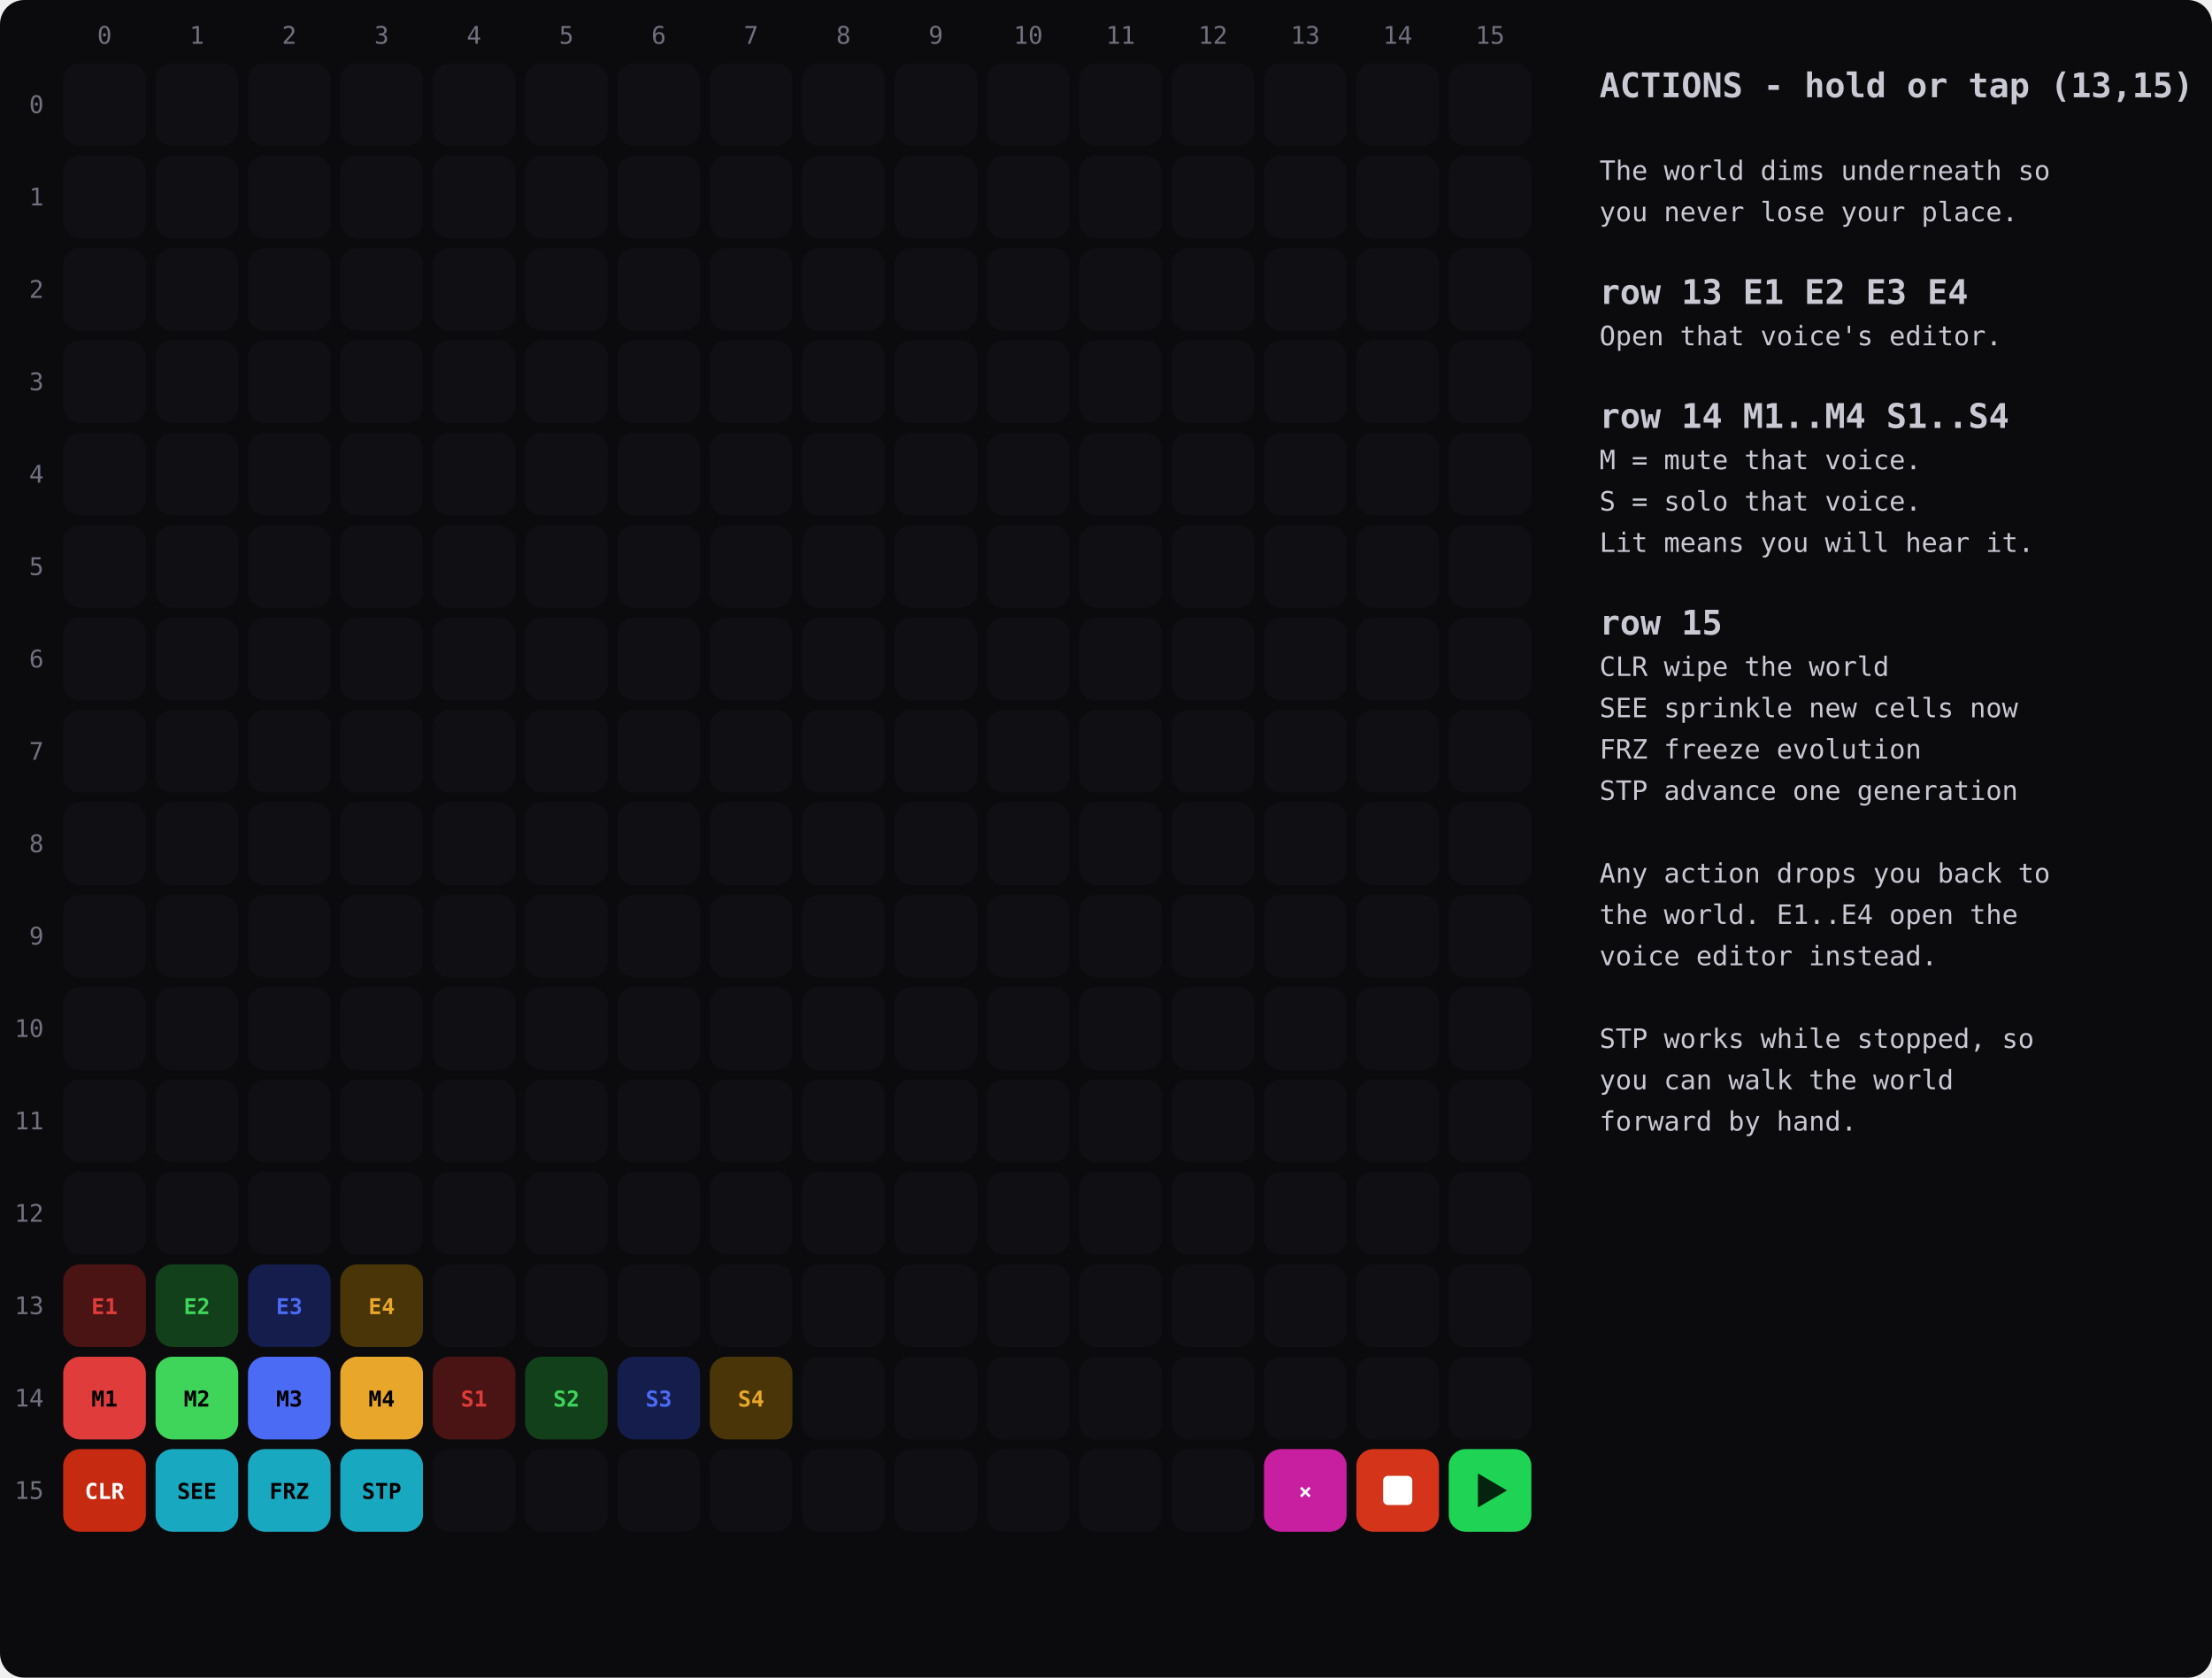
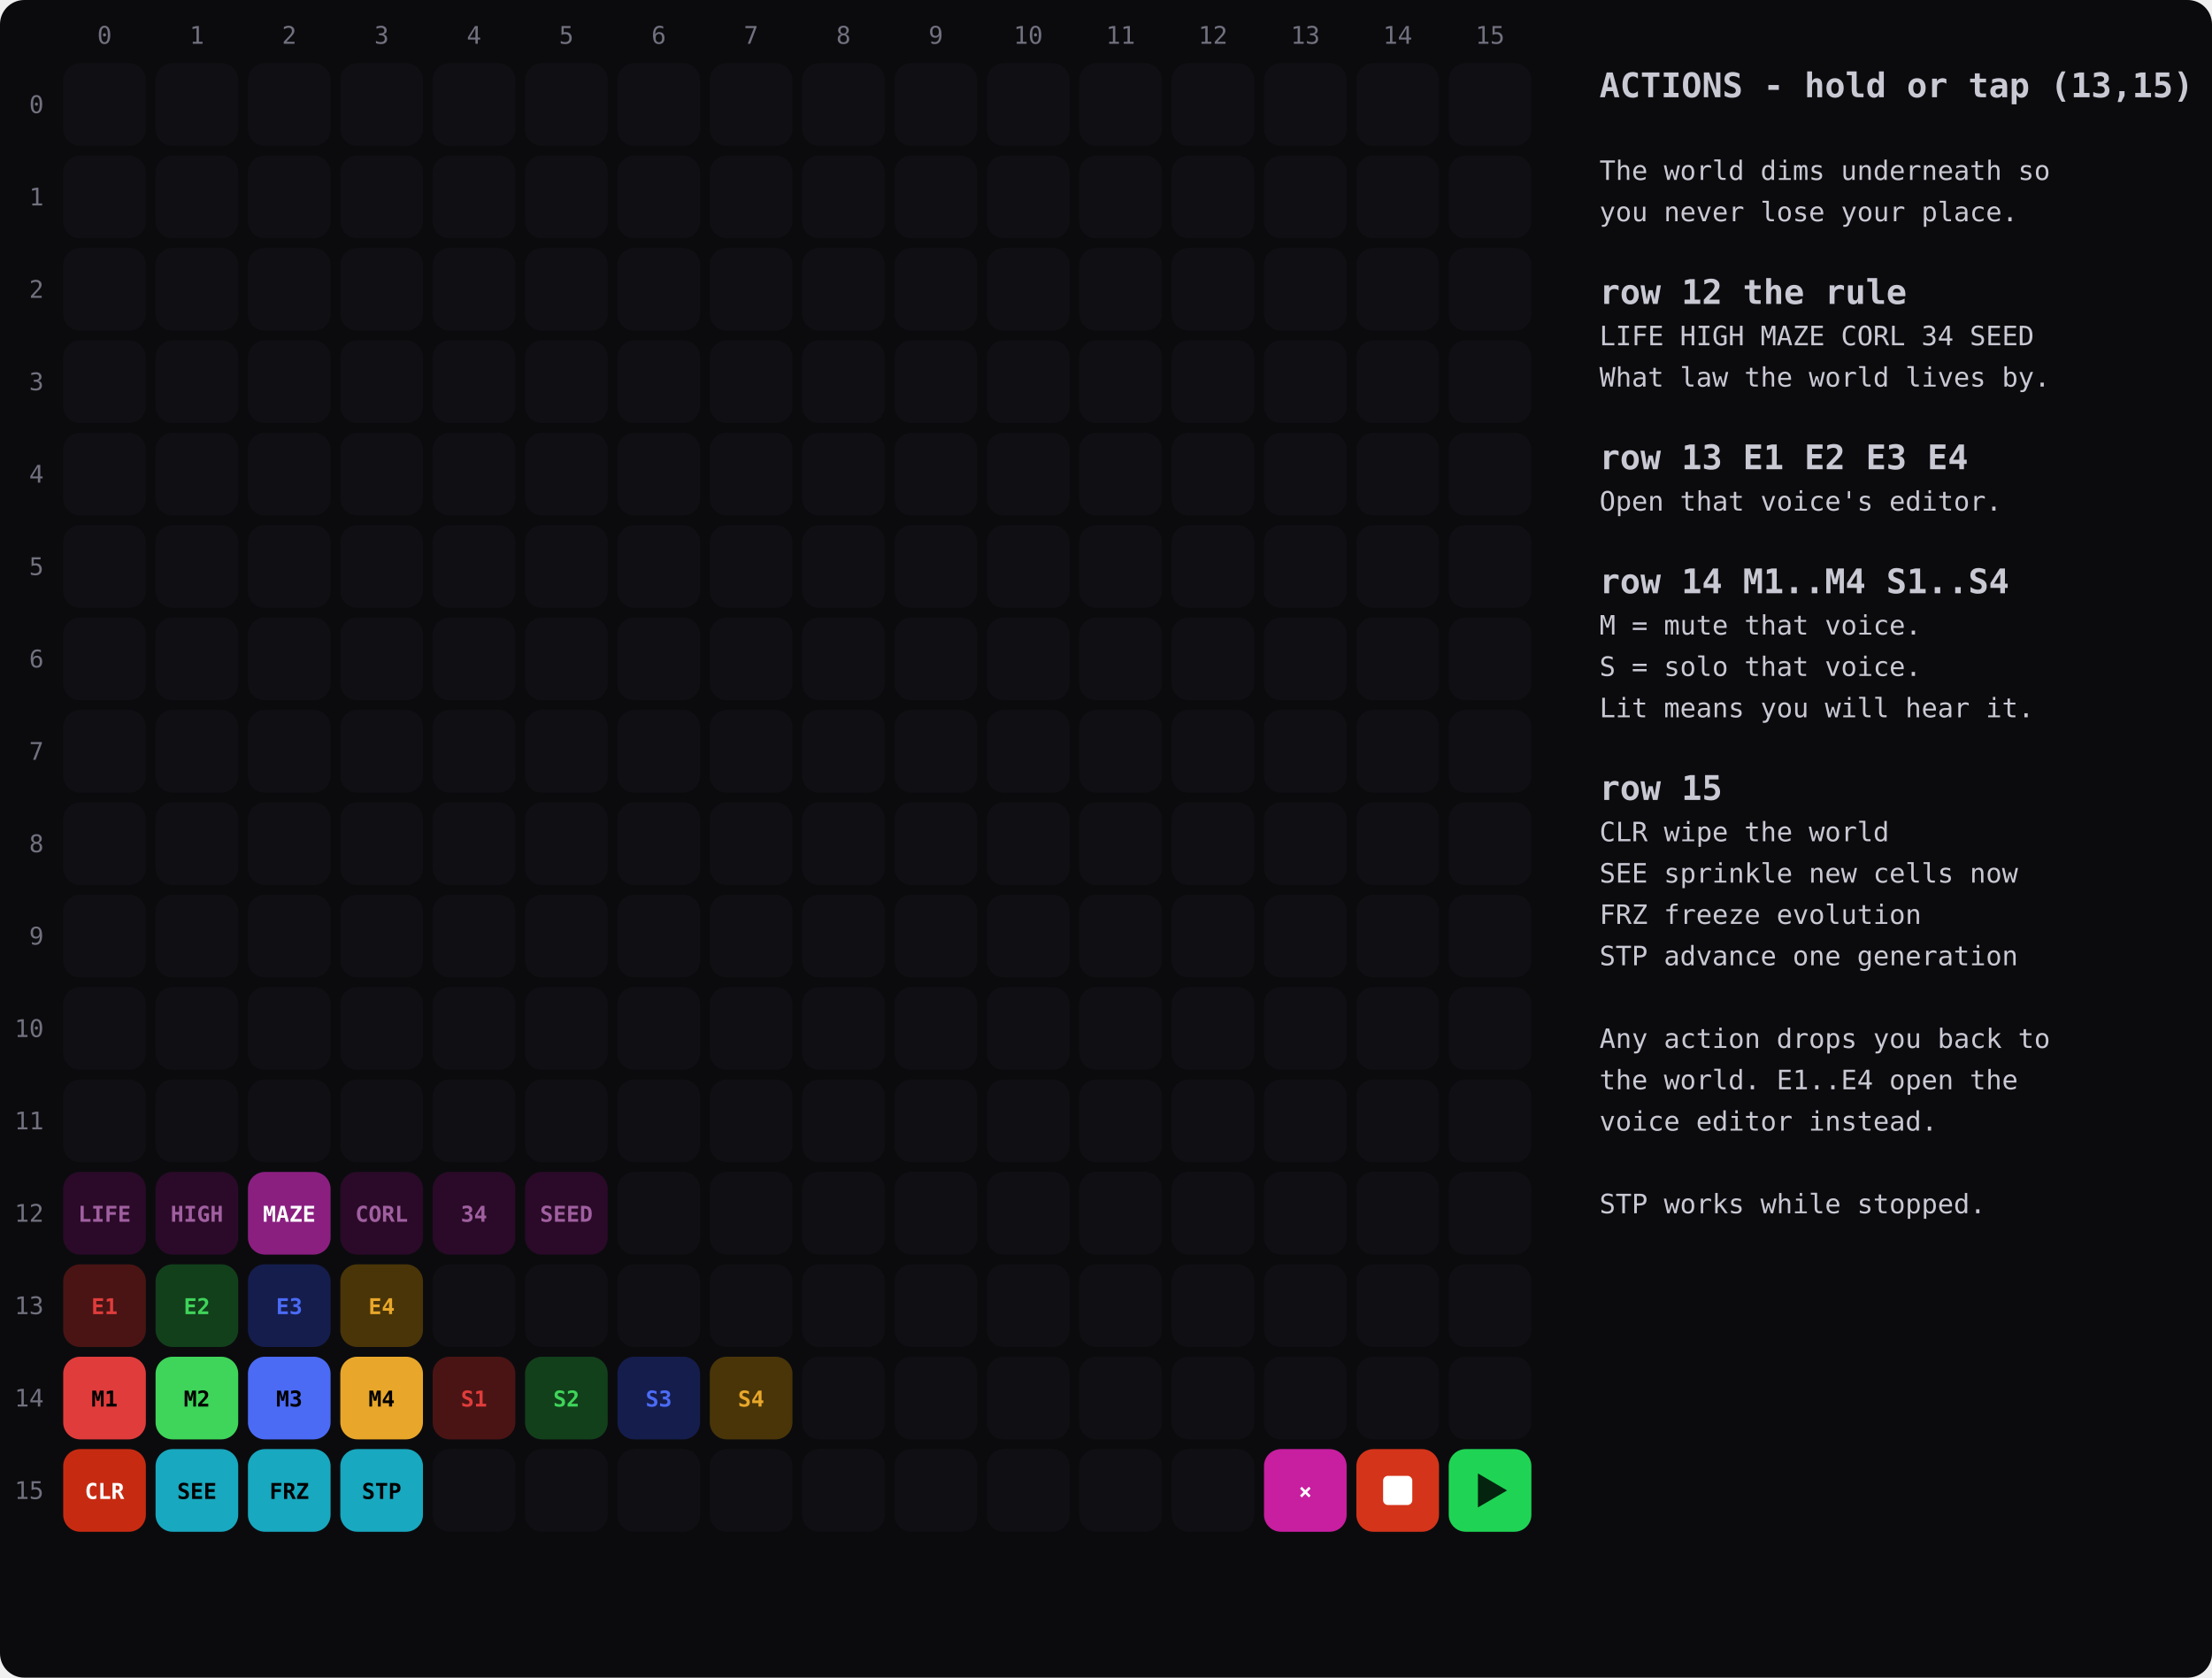
<svg xmlns="http://www.w3.org/2000/svg" width="910" height="690" viewBox="0 0 910 690" role="img" aria-label="plinky-life action layer">
  <rect width="910" height="690" rx="10" fill="#0b0b0e" />
  <style>text{font-family:ui-monospace,SFMono-Regular,Menlo,Consolas,monospace}.t{font-size:11px;fill:#c9c9d4}.h{font-size:14px;font-weight:700;fill:#c9c9d4}.k{font-size:10px;fill:#71717f}.p{font-size:9px;font-weight:700}</style>
  <text class="k" x="43.0" y="18" text-anchor="middle">0</text>
  <text class="k" x="18" y="46.5" text-anchor="end">0</text>
  <text class="k" x="81.0" y="18" text-anchor="middle">1</text>
  <text class="k" x="18" y="84.5" text-anchor="end">1</text>
  <text class="k" x="119.0" y="18" text-anchor="middle">2</text>
  <text class="k" x="18" y="122.5" text-anchor="end">2</text>
  <text class="k" x="157.0" y="18" text-anchor="middle">3</text>
  <text class="k" x="18" y="160.5" text-anchor="end">3</text>
  <text class="k" x="195.0" y="18" text-anchor="middle">4</text>
  <text class="k" x="18" y="198.5" text-anchor="end">4</text>
  <text class="k" x="233.0" y="18" text-anchor="middle">5</text>
  <text class="k" x="18" y="236.5" text-anchor="end">5</text>
  <text class="k" x="271.0" y="18" text-anchor="middle">6</text>
  <text class="k" x="18" y="274.5" text-anchor="end">6</text>
  <text class="k" x="309.0" y="18" text-anchor="middle">7</text>
  <text class="k" x="18" y="312.5" text-anchor="end">7</text>
  <text class="k" x="347.0" y="18" text-anchor="middle">8</text>
  <text class="k" x="18" y="350.5" text-anchor="end">8</text>
  <text class="k" x="385.0" y="18" text-anchor="middle">9</text>
  <text class="k" x="18" y="388.5" text-anchor="end">9</text>
  <text class="k" x="423.0" y="18" text-anchor="middle">10</text>
  <text class="k" x="18" y="426.5" text-anchor="end">10</text>
  <text class="k" x="461.0" y="18" text-anchor="middle">11</text>
  <text class="k" x="18" y="464.5" text-anchor="end">11</text>
  <text class="k" x="499.0" y="18" text-anchor="middle">12</text>
  <text class="k" x="18" y="502.5" text-anchor="end">12</text>
  <text class="k" x="537.0" y="18" text-anchor="middle">13</text>
  <text class="k" x="18" y="540.5" text-anchor="end">13</text>
  <text class="k" x="575.0" y="18" text-anchor="middle">14</text>
  <text class="k" x="18" y="578.5" text-anchor="end">14</text>
  <text class="k" x="613.0" y="18" text-anchor="middle">15</text>
  <text class="k" x="18" y="616.5" text-anchor="end">15</text>
  <rect x="26" y="26" width="34" height="34" rx="7" fill="#101014" />
  <rect x="64" y="26" width="34" height="34" rx="7" fill="#101014" />
  <rect x="102" y="26" width="34" height="34" rx="7" fill="#101014" />
  <rect x="140" y="26" width="34" height="34" rx="7" fill="#101014" />
  <rect x="178" y="26" width="34" height="34" rx="7" fill="#101014" />
  <rect x="216" y="26" width="34" height="34" rx="7" fill="#101014" />
  <rect x="254" y="26" width="34" height="34" rx="7" fill="#101014" />
  <rect x="292" y="26" width="34" height="34" rx="7" fill="#101014" />
  <rect x="330" y="26" width="34" height="34" rx="7" fill="#101014" />
  <rect x="368" y="26" width="34" height="34" rx="7" fill="#101014" />
  <rect x="406" y="26" width="34" height="34" rx="7" fill="#101014" />
  <rect x="444" y="26" width="34" height="34" rx="7" fill="#101014" />
  <rect x="482" y="26" width="34" height="34" rx="7" fill="#101014" />
  <rect x="520" y="26" width="34" height="34" rx="7" fill="#101014" />
  <rect x="558" y="26" width="34" height="34" rx="7" fill="#101014" />
  <rect x="596" y="26" width="34" height="34" rx="7" fill="#101014" />
  <rect x="26" y="64" width="34" height="34" rx="7" fill="#101014" />
  <rect x="64" y="64" width="34" height="34" rx="7" fill="#101014" />
  <rect x="102" y="64" width="34" height="34" rx="7" fill="#101014" />
  <rect x="140" y="64" width="34" height="34" rx="7" fill="#101014" />
  <rect x="178" y="64" width="34" height="34" rx="7" fill="#101014" />
  <rect x="216" y="64" width="34" height="34" rx="7" fill="#101014" />
  <rect x="254" y="64" width="34" height="34" rx="7" fill="#101014" />
  <rect x="292" y="64" width="34" height="34" rx="7" fill="#101014" />
  <rect x="330" y="64" width="34" height="34" rx="7" fill="#101014" />
  <rect x="368" y="64" width="34" height="34" rx="7" fill="#101014" />
  <rect x="406" y="64" width="34" height="34" rx="7" fill="#101014" />
  <rect x="444" y="64" width="34" height="34" rx="7" fill="#101014" />
  <rect x="482" y="64" width="34" height="34" rx="7" fill="#101014" />
  <rect x="520" y="64" width="34" height="34" rx="7" fill="#101014" />
  <rect x="558" y="64" width="34" height="34" rx="7" fill="#101014" />
  <rect x="596" y="64" width="34" height="34" rx="7" fill="#101014" />
  <rect x="26" y="102" width="34" height="34" rx="7" fill="#101014" />
  <rect x="64" y="102" width="34" height="34" rx="7" fill="#101014" />
  <rect x="102" y="102" width="34" height="34" rx="7" fill="#101014" />
  <rect x="140" y="102" width="34" height="34" rx="7" fill="#101014" />
  <rect x="178" y="102" width="34" height="34" rx="7" fill="#101014" />
  <rect x="216" y="102" width="34" height="34" rx="7" fill="#101014" />
  <rect x="254" y="102" width="34" height="34" rx="7" fill="#101014" />
  <rect x="292" y="102" width="34" height="34" rx="7" fill="#101014" />
  <rect x="330" y="102" width="34" height="34" rx="7" fill="#101014" />
  <rect x="368" y="102" width="34" height="34" rx="7" fill="#101014" />
  <rect x="406" y="102" width="34" height="34" rx="7" fill="#101014" />
  <rect x="444" y="102" width="34" height="34" rx="7" fill="#101014" />
  <rect x="482" y="102" width="34" height="34" rx="7" fill="#101014" />
  <rect x="520" y="102" width="34" height="34" rx="7" fill="#101014" />
  <rect x="558" y="102" width="34" height="34" rx="7" fill="#101014" />
  <rect x="596" y="102" width="34" height="34" rx="7" fill="#101014" />
  <rect x="26" y="140" width="34" height="34" rx="7" fill="#101014" />
  <rect x="64" y="140" width="34" height="34" rx="7" fill="#101014" />
  <rect x="102" y="140" width="34" height="34" rx="7" fill="#101014" />
  <rect x="140" y="140" width="34" height="34" rx="7" fill="#101014" />
  <rect x="178" y="140" width="34" height="34" rx="7" fill="#101014" />
  <rect x="216" y="140" width="34" height="34" rx="7" fill="#101014" />
  <rect x="254" y="140" width="34" height="34" rx="7" fill="#101014" />
  <rect x="292" y="140" width="34" height="34" rx="7" fill="#101014" />
  <rect x="330" y="140" width="34" height="34" rx="7" fill="#101014" />
  <rect x="368" y="140" width="34" height="34" rx="7" fill="#101014" />
  <rect x="406" y="140" width="34" height="34" rx="7" fill="#101014" />
  <rect x="444" y="140" width="34" height="34" rx="7" fill="#101014" />
  <rect x="482" y="140" width="34" height="34" rx="7" fill="#101014" />
  <rect x="520" y="140" width="34" height="34" rx="7" fill="#101014" />
  <rect x="558" y="140" width="34" height="34" rx="7" fill="#101014" />
  <rect x="596" y="140" width="34" height="34" rx="7" fill="#101014" />
  <rect x="26" y="178" width="34" height="34" rx="7" fill="#101014" />
  <rect x="64" y="178" width="34" height="34" rx="7" fill="#101014" />
  <rect x="102" y="178" width="34" height="34" rx="7" fill="#101014" />
  <rect x="140" y="178" width="34" height="34" rx="7" fill="#101014" />
  <rect x="178" y="178" width="34" height="34" rx="7" fill="#101014" />
  <rect x="216" y="178" width="34" height="34" rx="7" fill="#101014" />
  <rect x="254" y="178" width="34" height="34" rx="7" fill="#101014" />
  <rect x="292" y="178" width="34" height="34" rx="7" fill="#101014" />
  <rect x="330" y="178" width="34" height="34" rx="7" fill="#101014" />
  <rect x="368" y="178" width="34" height="34" rx="7" fill="#101014" />
  <rect x="406" y="178" width="34" height="34" rx="7" fill="#101014" />
  <rect x="444" y="178" width="34" height="34" rx="7" fill="#101014" />
  <rect x="482" y="178" width="34" height="34" rx="7" fill="#101014" />
  <rect x="520" y="178" width="34" height="34" rx="7" fill="#101014" />
  <rect x="558" y="178" width="34" height="34" rx="7" fill="#101014" />
  <rect x="596" y="178" width="34" height="34" rx="7" fill="#101014" />
  <rect x="26" y="216" width="34" height="34" rx="7" fill="#101014" />
  <rect x="64" y="216" width="34" height="34" rx="7" fill="#101014" />
  <rect x="102" y="216" width="34" height="34" rx="7" fill="#101014" />
  <rect x="140" y="216" width="34" height="34" rx="7" fill="#101014" />
  <rect x="178" y="216" width="34" height="34" rx="7" fill="#101014" />
  <rect x="216" y="216" width="34" height="34" rx="7" fill="#101014" />
  <rect x="254" y="216" width="34" height="34" rx="7" fill="#101014" />
  <rect x="292" y="216" width="34" height="34" rx="7" fill="#101014" />
  <rect x="330" y="216" width="34" height="34" rx="7" fill="#101014" />
  <rect x="368" y="216" width="34" height="34" rx="7" fill="#101014" />
  <rect x="406" y="216" width="34" height="34" rx="7" fill="#101014" />
  <rect x="444" y="216" width="34" height="34" rx="7" fill="#101014" />
  <rect x="482" y="216" width="34" height="34" rx="7" fill="#101014" />
  <rect x="520" y="216" width="34" height="34" rx="7" fill="#101014" />
  <rect x="558" y="216" width="34" height="34" rx="7" fill="#101014" />
  <rect x="596" y="216" width="34" height="34" rx="7" fill="#101014" />
  <rect x="26" y="254" width="34" height="34" rx="7" fill="#101014" />
  <rect x="64" y="254" width="34" height="34" rx="7" fill="#101014" />
  <rect x="102" y="254" width="34" height="34" rx="7" fill="#101014" />
  <rect x="140" y="254" width="34" height="34" rx="7" fill="#101014" />
  <rect x="178" y="254" width="34" height="34" rx="7" fill="#101014" />
  <rect x="216" y="254" width="34" height="34" rx="7" fill="#101014" />
  <rect x="254" y="254" width="34" height="34" rx="7" fill="#101014" />
  <rect x="292" y="254" width="34" height="34" rx="7" fill="#101014" />
  <rect x="330" y="254" width="34" height="34" rx="7" fill="#101014" />
  <rect x="368" y="254" width="34" height="34" rx="7" fill="#101014" />
  <rect x="406" y="254" width="34" height="34" rx="7" fill="#101014" />
  <rect x="444" y="254" width="34" height="34" rx="7" fill="#101014" />
  <rect x="482" y="254" width="34" height="34" rx="7" fill="#101014" />
  <rect x="520" y="254" width="34" height="34" rx="7" fill="#101014" />
  <rect x="558" y="254" width="34" height="34" rx="7" fill="#101014" />
  <rect x="596" y="254" width="34" height="34" rx="7" fill="#101014" />
  <rect x="26" y="292" width="34" height="34" rx="7" fill="#101014" />
  <rect x="64" y="292" width="34" height="34" rx="7" fill="#101014" />
  <rect x="102" y="292" width="34" height="34" rx="7" fill="#101014" />
  <rect x="140" y="292" width="34" height="34" rx="7" fill="#101014" />
  <rect x="178" y="292" width="34" height="34" rx="7" fill="#101014" />
  <rect x="216" y="292" width="34" height="34" rx="7" fill="#101014" />
  <rect x="254" y="292" width="34" height="34" rx="7" fill="#101014" />
  <rect x="292" y="292" width="34" height="34" rx="7" fill="#101014" />
  <rect x="330" y="292" width="34" height="34" rx="7" fill="#101014" />
  <rect x="368" y="292" width="34" height="34" rx="7" fill="#101014" />
  <rect x="406" y="292" width="34" height="34" rx="7" fill="#101014" />
  <rect x="444" y="292" width="34" height="34" rx="7" fill="#101014" />
  <rect x="482" y="292" width="34" height="34" rx="7" fill="#101014" />
  <rect x="520" y="292" width="34" height="34" rx="7" fill="#101014" />
  <rect x="558" y="292" width="34" height="34" rx="7" fill="#101014" />
  <rect x="596" y="292" width="34" height="34" rx="7" fill="#101014" />
  <rect x="26" y="330" width="34" height="34" rx="7" fill="#101014" />
  <rect x="64" y="330" width="34" height="34" rx="7" fill="#101014" />
  <rect x="102" y="330" width="34" height="34" rx="7" fill="#101014" />
  <rect x="140" y="330" width="34" height="34" rx="7" fill="#101014" />
  <rect x="178" y="330" width="34" height="34" rx="7" fill="#101014" />
  <rect x="216" y="330" width="34" height="34" rx="7" fill="#101014" />
  <rect x="254" y="330" width="34" height="34" rx="7" fill="#101014" />
  <rect x="292" y="330" width="34" height="34" rx="7" fill="#101014" />
  <rect x="330" y="330" width="34" height="34" rx="7" fill="#101014" />
  <rect x="368" y="330" width="34" height="34" rx="7" fill="#101014" />
  <rect x="406" y="330" width="34" height="34" rx="7" fill="#101014" />
  <rect x="444" y="330" width="34" height="34" rx="7" fill="#101014" />
  <rect x="482" y="330" width="34" height="34" rx="7" fill="#101014" />
  <rect x="520" y="330" width="34" height="34" rx="7" fill="#101014" />
  <rect x="558" y="330" width="34" height="34" rx="7" fill="#101014" />
  <rect x="596" y="330" width="34" height="34" rx="7" fill="#101014" />
  <rect x="26" y="368" width="34" height="34" rx="7" fill="#101014" />
  <rect x="64" y="368" width="34" height="34" rx="7" fill="#101014" />
  <rect x="102" y="368" width="34" height="34" rx="7" fill="#101014" />
  <rect x="140" y="368" width="34" height="34" rx="7" fill="#101014" />
  <rect x="178" y="368" width="34" height="34" rx="7" fill="#101014" />
  <rect x="216" y="368" width="34" height="34" rx="7" fill="#101014" />
  <rect x="254" y="368" width="34" height="34" rx="7" fill="#101014" />
  <rect x="292" y="368" width="34" height="34" rx="7" fill="#101014" />
  <rect x="330" y="368" width="34" height="34" rx="7" fill="#101014" />
  <rect x="368" y="368" width="34" height="34" rx="7" fill="#101014" />
  <rect x="406" y="368" width="34" height="34" rx="7" fill="#101014" />
  <rect x="444" y="368" width="34" height="34" rx="7" fill="#101014" />
  <rect x="482" y="368" width="34" height="34" rx="7" fill="#101014" />
  <rect x="520" y="368" width="34" height="34" rx="7" fill="#101014" />
  <rect x="558" y="368" width="34" height="34" rx="7" fill="#101014" />
  <rect x="596" y="368" width="34" height="34" rx="7" fill="#101014" />
  <rect x="26" y="406" width="34" height="34" rx="7" fill="#101014" />
  <rect x="64" y="406" width="34" height="34" rx="7" fill="#101014" />
  <rect x="102" y="406" width="34" height="34" rx="7" fill="#101014" />
  <rect x="140" y="406" width="34" height="34" rx="7" fill="#101014" />
  <rect x="178" y="406" width="34" height="34" rx="7" fill="#101014" />
  <rect x="216" y="406" width="34" height="34" rx="7" fill="#101014" />
  <rect x="254" y="406" width="34" height="34" rx="7" fill="#101014" />
  <rect x="292" y="406" width="34" height="34" rx="7" fill="#101014" />
  <rect x="330" y="406" width="34" height="34" rx="7" fill="#101014" />
  <rect x="368" y="406" width="34" height="34" rx="7" fill="#101014" />
  <rect x="406" y="406" width="34" height="34" rx="7" fill="#101014" />
  <rect x="444" y="406" width="34" height="34" rx="7" fill="#101014" />
  <rect x="482" y="406" width="34" height="34" rx="7" fill="#101014" />
  <rect x="520" y="406" width="34" height="34" rx="7" fill="#101014" />
  <rect x="558" y="406" width="34" height="34" rx="7" fill="#101014" />
  <rect x="596" y="406" width="34" height="34" rx="7" fill="#101014" />
  <rect x="26" y="444" width="34" height="34" rx="7" fill="#101014" />
  <rect x="64" y="444" width="34" height="34" rx="7" fill="#101014" />
  <rect x="102" y="444" width="34" height="34" rx="7" fill="#101014" />
  <rect x="140" y="444" width="34" height="34" rx="7" fill="#101014" />
  <rect x="178" y="444" width="34" height="34" rx="7" fill="#101014" />
  <rect x="216" y="444" width="34" height="34" rx="7" fill="#101014" />
  <rect x="254" y="444" width="34" height="34" rx="7" fill="#101014" />
  <rect x="292" y="444" width="34" height="34" rx="7" fill="#101014" />
  <rect x="330" y="444" width="34" height="34" rx="7" fill="#101014" />
  <rect x="368" y="444" width="34" height="34" rx="7" fill="#101014" />
  <rect x="406" y="444" width="34" height="34" rx="7" fill="#101014" />
  <rect x="444" y="444" width="34" height="34" rx="7" fill="#101014" />
  <rect x="482" y="444" width="34" height="34" rx="7" fill="#101014" />
  <rect x="520" y="444" width="34" height="34" rx="7" fill="#101014" />
  <rect x="558" y="444" width="34" height="34" rx="7" fill="#101014" />
  <rect x="596" y="444" width="34" height="34" rx="7" fill="#101014" />
-   <rect x="26" y="482" width="34" height="34" rx="7" fill="#101014" />
-   <rect x="64" y="482" width="34" height="34" rx="7" fill="#101014" />
-   <rect x="102" y="482" width="34" height="34" rx="7" fill="#101014" />
-   <rect x="140" y="482" width="34" height="34" rx="7" fill="#101014" />
-   <rect x="178" y="482" width="34" height="34" rx="7" fill="#101014" />
-   <rect x="216" y="482" width="34" height="34" rx="7" fill="#101014" />
+   <rect x="26" y="482" width="34" height="34" rx="7" fill="#2a0a28" />
+   <text class="p" x="43.0" y="502.5" text-anchor="middle" fill="#a060a0">LIFE</text>
+   <rect x="64" y="482" width="34" height="34" rx="7" fill="#2a0a28" />
+   <text class="p" x="81.0" y="502.5" text-anchor="middle" fill="#a060a0">HIGH</text>
+   <rect x="102" y="482" width="34" height="34" rx="7" fill="#8a1f80" />
+   <text class="p" x="119.0" y="502.5" text-anchor="middle" fill="#fff">MAZE</text>
+   <rect x="140" y="482" width="34" height="34" rx="7" fill="#2a0a28" />
+   <text class="p" x="157.0" y="502.5" text-anchor="middle" fill="#a060a0">CORL</text>
+   <rect x="178" y="482" width="34" height="34" rx="7" fill="#2a0a28" />
+   <text class="p" x="195.0" y="502.5" text-anchor="middle" fill="#a060a0">34</text>
+   <rect x="216" y="482" width="34" height="34" rx="7" fill="#2a0a28" />
+   <text class="p" x="233.0" y="502.5" text-anchor="middle" fill="#a060a0">SEED</text>
  <rect x="254" y="482" width="34" height="34" rx="7" fill="#101014" />
  <rect x="292" y="482" width="34" height="34" rx="7" fill="#101014" />
  <rect x="330" y="482" width="34" height="34" rx="7" fill="#101014" />
  <rect x="368" y="482" width="34" height="34" rx="7" fill="#101014" />
  <rect x="406" y="482" width="34" height="34" rx="7" fill="#101014" />
  <rect x="444" y="482" width="34" height="34" rx="7" fill="#101014" />
  <rect x="482" y="482" width="34" height="34" rx="7" fill="#101014" />
  <rect x="520" y="482" width="34" height="34" rx="7" fill="#101014" />
  <rect x="558" y="482" width="34" height="34" rx="7" fill="#101014" />
  <rect x="596" y="482" width="34" height="34" rx="7" fill="#101014" />
  <rect x="26" y="520" width="34" height="34" rx="7" fill="#4a1414" />
  <text class="p" x="43.0" y="540.5" text-anchor="middle" fill="#e03c3c">E1</text>
  <rect x="64" y="520" width="34" height="34" rx="7" fill="#12401b" />
  <text class="p" x="81.0" y="540.5" text-anchor="middle" fill="#3fd45a">E2</text>
  <rect x="102" y="520" width="34" height="34" rx="7" fill="#151d4d" />
  <text class="p" x="119.0" y="540.5" text-anchor="middle" fill="#4b6bf5">E3</text>
  <rect x="140" y="520" width="34" height="34" rx="7" fill="#4a3508" />
  <text class="p" x="157.0" y="540.5" text-anchor="middle" fill="#e8a72a">E4</text>
  <rect x="178" y="520" width="34" height="34" rx="7" fill="#101014" />
  <rect x="216" y="520" width="34" height="34" rx="7" fill="#101014" />
  <rect x="254" y="520" width="34" height="34" rx="7" fill="#101014" />
  <rect x="292" y="520" width="34" height="34" rx="7" fill="#101014" />
  <rect x="330" y="520" width="34" height="34" rx="7" fill="#101014" />
  <rect x="368" y="520" width="34" height="34" rx="7" fill="#101014" />
  <rect x="406" y="520" width="34" height="34" rx="7" fill="#101014" />
  <rect x="444" y="520" width="34" height="34" rx="7" fill="#101014" />
  <rect x="482" y="520" width="34" height="34" rx="7" fill="#101014" />
  <rect x="520" y="520" width="34" height="34" rx="7" fill="#101014" />
  <rect x="558" y="520" width="34" height="34" rx="7" fill="#101014" />
  <rect x="596" y="520" width="34" height="34" rx="7" fill="#101014" />
  <rect x="26" y="558" width="34" height="34" rx="7" fill="#e03c3c" />
  <text class="p" x="43.0" y="578.5" text-anchor="middle" fill="#000">M1</text>
  <rect x="64" y="558" width="34" height="34" rx="7" fill="#3fd45a" />
  <text class="p" x="81.0" y="578.5" text-anchor="middle" fill="#000">M2</text>
  <rect x="102" y="558" width="34" height="34" rx="7" fill="#4b6bf5" />
  <text class="p" x="119.0" y="578.5" text-anchor="middle" fill="#000">M3</text>
  <rect x="140" y="558" width="34" height="34" rx="7" fill="#e8a72a" />
  <text class="p" x="157.0" y="578.5" text-anchor="middle" fill="#000">M4</text>
  <rect x="178" y="558" width="34" height="34" rx="7" fill="#4a1414" />
  <text class="p" x="195.0" y="578.5" text-anchor="middle" fill="#e03c3c">S1</text>
  <rect x="216" y="558" width="34" height="34" rx="7" fill="#12401b" />
  <text class="p" x="233.0" y="578.5" text-anchor="middle" fill="#3fd45a">S2</text>
  <rect x="254" y="558" width="34" height="34" rx="7" fill="#151d4d" />
  <text class="p" x="271.0" y="578.5" text-anchor="middle" fill="#4b6bf5">S3</text>
  <rect x="292" y="558" width="34" height="34" rx="7" fill="#4a3508" />
  <text class="p" x="309.0" y="578.5" text-anchor="middle" fill="#e8a72a">S4</text>
  <rect x="330" y="558" width="34" height="34" rx="7" fill="#101014" />
  <rect x="368" y="558" width="34" height="34" rx="7" fill="#101014" />
  <rect x="406" y="558" width="34" height="34" rx="7" fill="#101014" />
  <rect x="444" y="558" width="34" height="34" rx="7" fill="#101014" />
  <rect x="482" y="558" width="34" height="34" rx="7" fill="#101014" />
  <rect x="520" y="558" width="34" height="34" rx="7" fill="#101014" />
  <rect x="558" y="558" width="34" height="34" rx="7" fill="#101014" />
  <rect x="596" y="558" width="34" height="34" rx="7" fill="#101014" />
  <rect x="26" y="596" width="34" height="34" rx="7" fill="#c62b12" />
  <text class="p" x="43.0" y="616.5" text-anchor="middle" fill="#fff">CLR</text>
  <rect x="64" y="596" width="34" height="34" rx="7" fill="#18a8bf" />
  <text class="p" x="81.0" y="616.5" text-anchor="middle" fill="#000">SEE</text>
  <rect x="102" y="596" width="34" height="34" rx="7" fill="#18a8bf" />
  <text class="p" x="119.0" y="616.5" text-anchor="middle" fill="#000">FRZ</text>
  <rect x="140" y="596" width="34" height="34" rx="7" fill="#18a8bf" />
  <text class="p" x="157.0" y="616.5" text-anchor="middle" fill="#000">STP</text>
  <rect x="178" y="596" width="34" height="34" rx="7" fill="#101014" />
  <rect x="216" y="596" width="34" height="34" rx="7" fill="#101014" />
  <rect x="254" y="596" width="34" height="34" rx="7" fill="#101014" />
  <rect x="292" y="596" width="34" height="34" rx="7" fill="#101014" />
  <rect x="330" y="596" width="34" height="34" rx="7" fill="#101014" />
  <rect x="368" y="596" width="34" height="34" rx="7" fill="#101014" />
  <rect x="406" y="596" width="34" height="34" rx="7" fill="#101014" />
  <rect x="444" y="596" width="34" height="34" rx="7" fill="#101014" />
  <rect x="482" y="596" width="34" height="34" rx="7" fill="#101014" />
  <rect x="520" y="596" width="34" height="34" rx="7" fill="#c81ea0" />
  <text class="p" x="537.0" y="616.5" text-anchor="middle" fill="#fff">×</text>
  <rect x="558" y="596" width="34" height="34" rx="7" fill="#d4341a" />
  <rect x="596" y="596" width="34" height="34" rx="7" fill="#1fd455" />
  <rect x="569" y="607" width="12" height="12" rx="2" fill="#fff" />
  <path d="M608 606 L620 613 L608 620 Z" fill="#04240f" />
  <text class="h" x="658" y="40">ACTIONS - hold or tap (13,15)</text>
  <text class="t" x="658" y="57" />
  <text class="t" x="658" y="74">The world dims underneath so</text>
  <text class="t" x="658" y="91">you never lose your place.</text>
  <text class="t" x="658" y="108" />
-   <text class="h" x="658" y="125">row 13   E1 E2 E3 E4</text>
-   <text class="t" x="658" y="142">Open that voice's editor.</text>
-   <text class="t" x="658" y="159" />
-   <text class="h" x="658" y="176">row 14   M1..M4   S1..S4</text>
-   <text class="t" x="658" y="193">M = mute that voice.</text>
-   <text class="t" x="658" y="210">S = solo that voice.</text>
-   <text class="t" x="658" y="227">Lit means you will hear it.</text>
-   <text class="t" x="658" y="244" />
-   <text class="h" x="658" y="261">row 15</text>
-   <text class="t" x="658" y="278">CLR  wipe the world</text>
-   <text class="t" x="658" y="295">SEE  sprinkle new cells now</text>
-   <text class="t" x="658" y="312">FRZ  freeze evolution</text>
-   <text class="t" x="658" y="329">STP  advance one generation</text>
-   <text class="t" x="658" y="346" />
-   <text class="t" x="658" y="363">Any action drops you back to</text>
-   <text class="t" x="658" y="380">the world. E1..E4 open the</text>
-   <text class="t" x="658" y="397">voice editor instead.</text>
+   <text class="h" x="658" y="125">row 12   the rule</text>
+   <text class="t" x="658" y="142">LIFE HIGH MAZE CORL 34 SEED</text>
+   <text class="t" x="658" y="159">What law the world lives by.</text>
+   <text class="t" x="658" y="176" />
+   <text class="h" x="658" y="193">row 13   E1 E2 E3 E4</text>
+   <text class="t" x="658" y="210">Open that voice's editor.</text>
+   <text class="t" x="658" y="227" />
+   <text class="h" x="658" y="244">row 14   M1..M4   S1..S4</text>
+   <text class="t" x="658" y="261">M = mute that voice.</text>
+   <text class="t" x="658" y="278">S = solo that voice.</text>
+   <text class="t" x="658" y="295">Lit means you will hear it.</text>
+   <text class="t" x="658" y="312" />
+   <text class="h" x="658" y="329">row 15</text>
+   <text class="t" x="658" y="346">CLR  wipe the world</text>
+   <text class="t" x="658" y="363">SEE  sprinkle new cells now</text>
+   <text class="t" x="658" y="380">FRZ  freeze evolution</text>
+   <text class="t" x="658" y="397">STP  advance one generation</text>
  <text class="t" x="658" y="414" />
-   <text class="t" x="658" y="431">STP works while stopped, so</text>
-   <text class="t" x="658" y="448">you can walk the world</text>
-   <text class="t" x="658" y="465">forward by hand.</text>
+   <text class="t" x="658" y="431">Any action drops you back to</text>
+   <text class="t" x="658" y="448">the world. E1..E4 open the</text>
+   <text class="t" x="658" y="465">voice editor instead.</text>
+   <text class="t" x="658" y="482" />
+   <text class="t" x="658" y="499">STP works while stopped.</text>
</svg>
